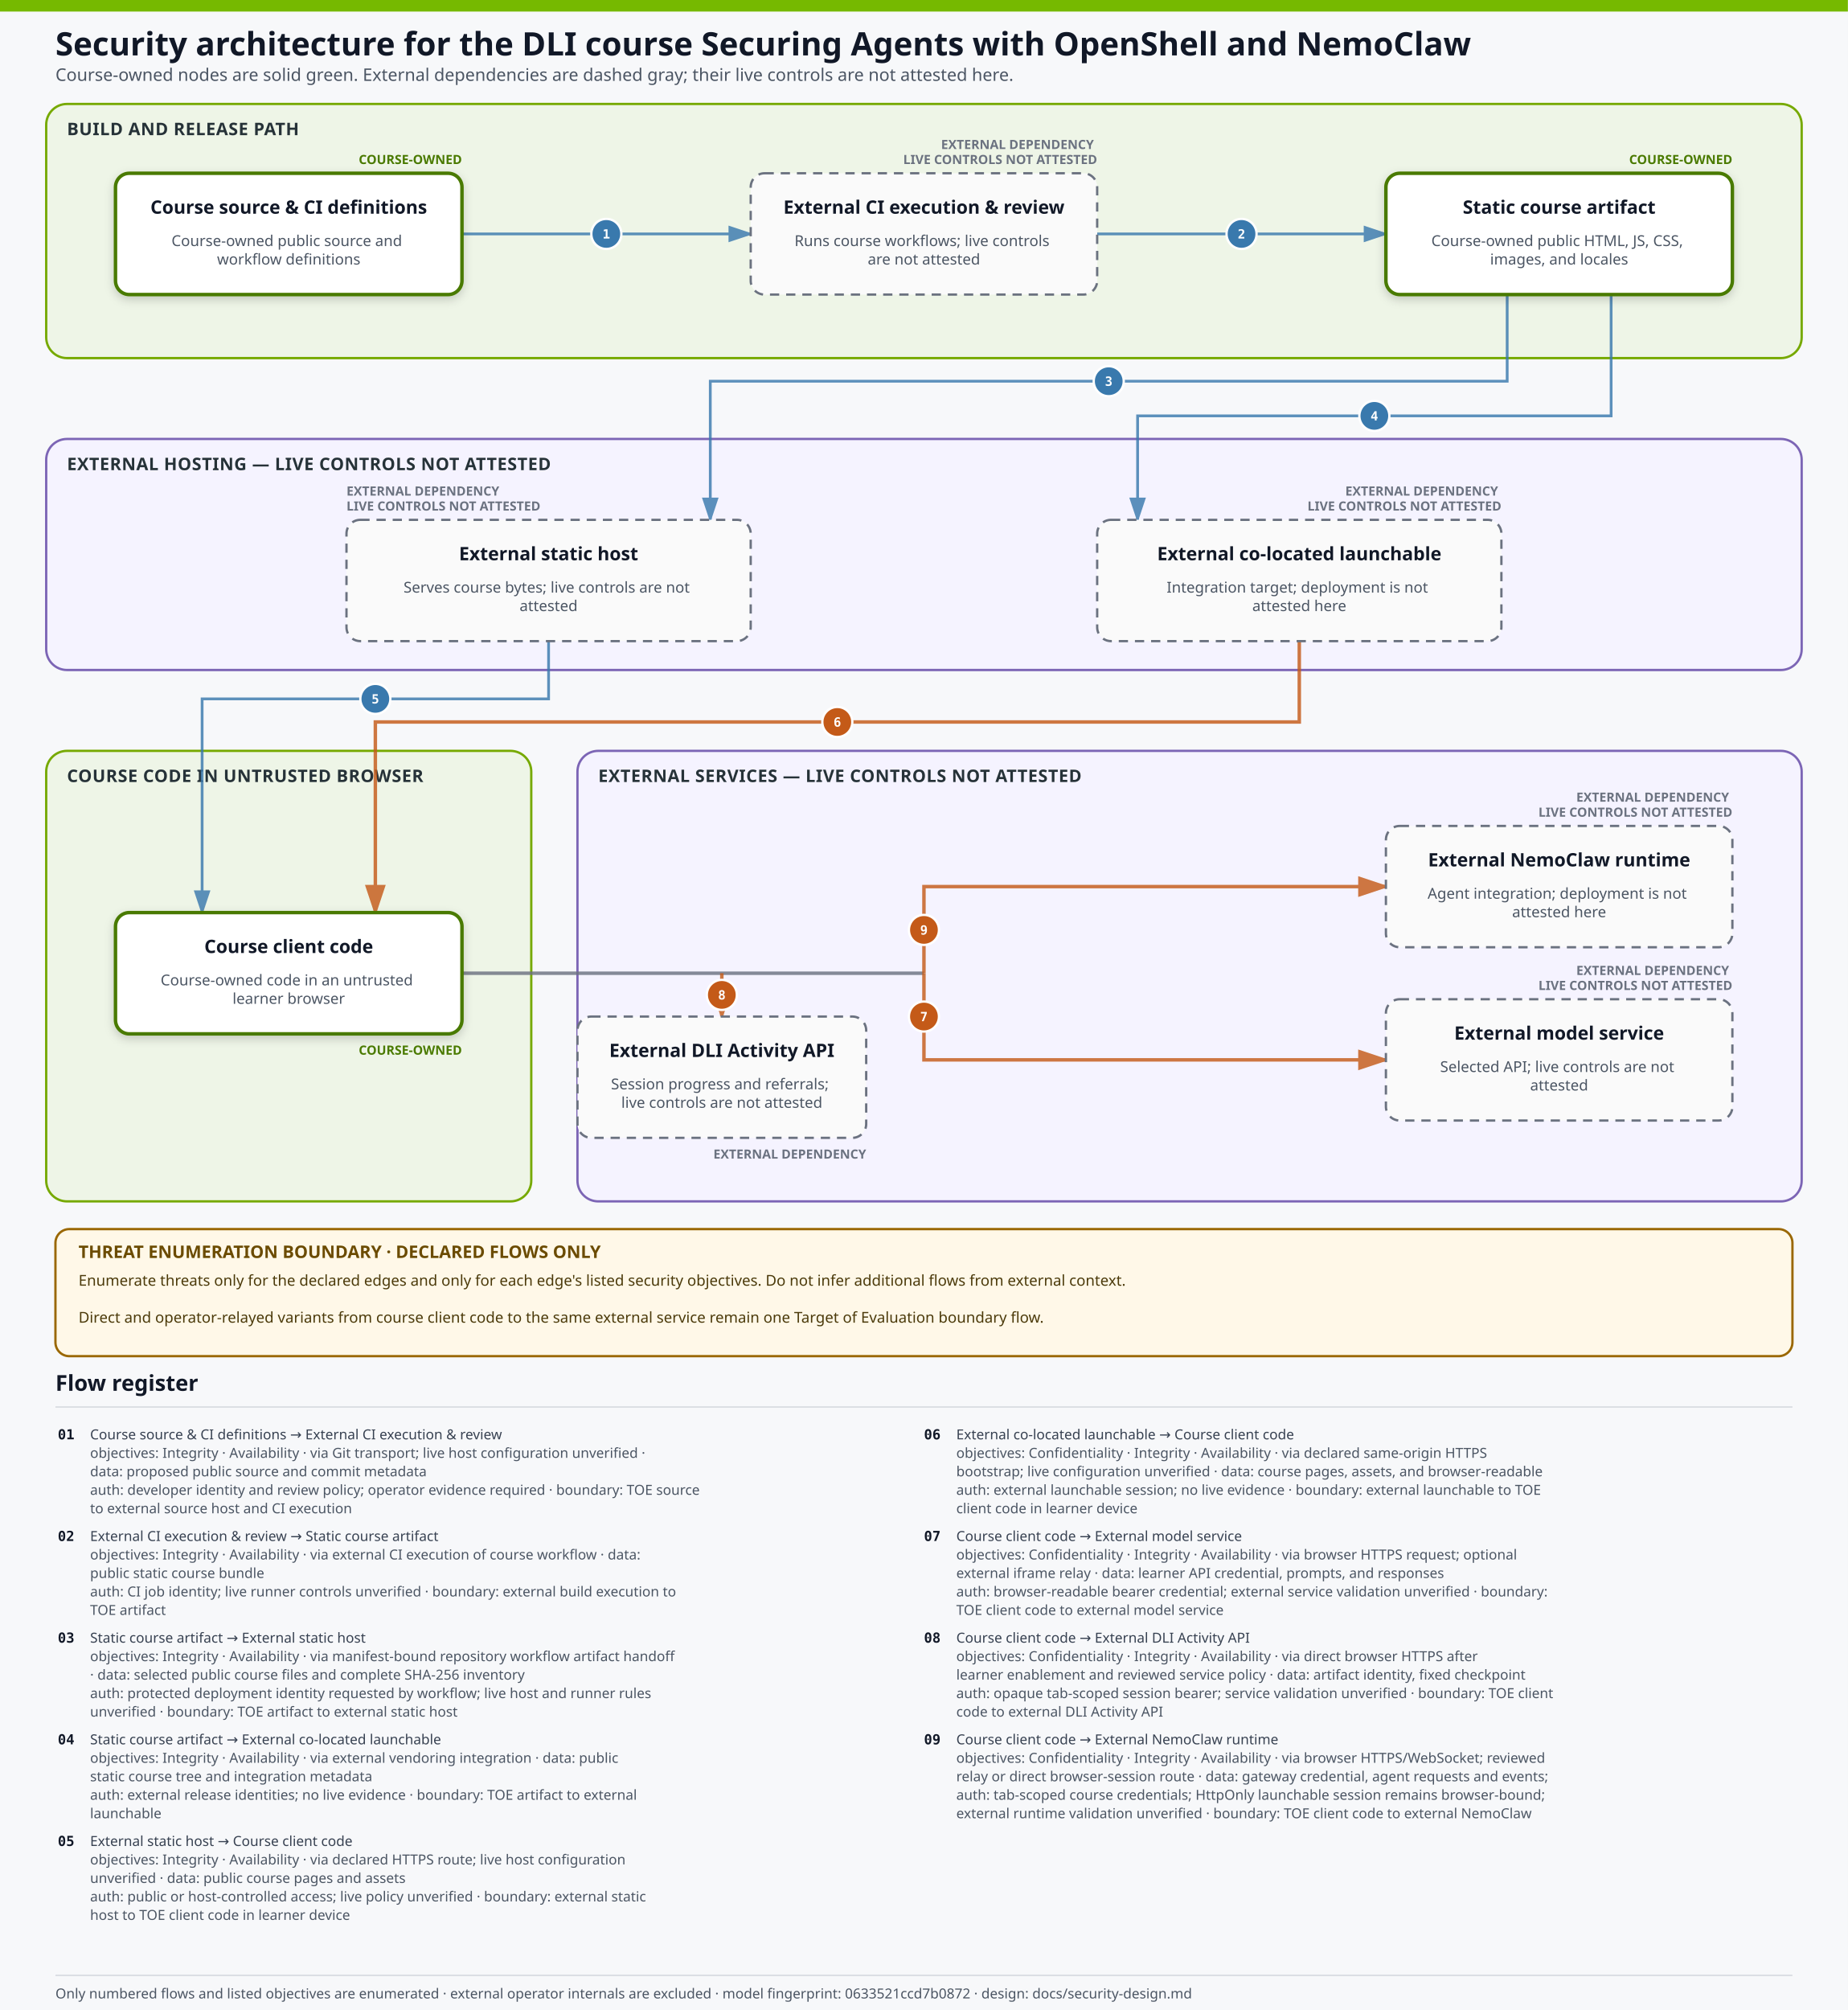
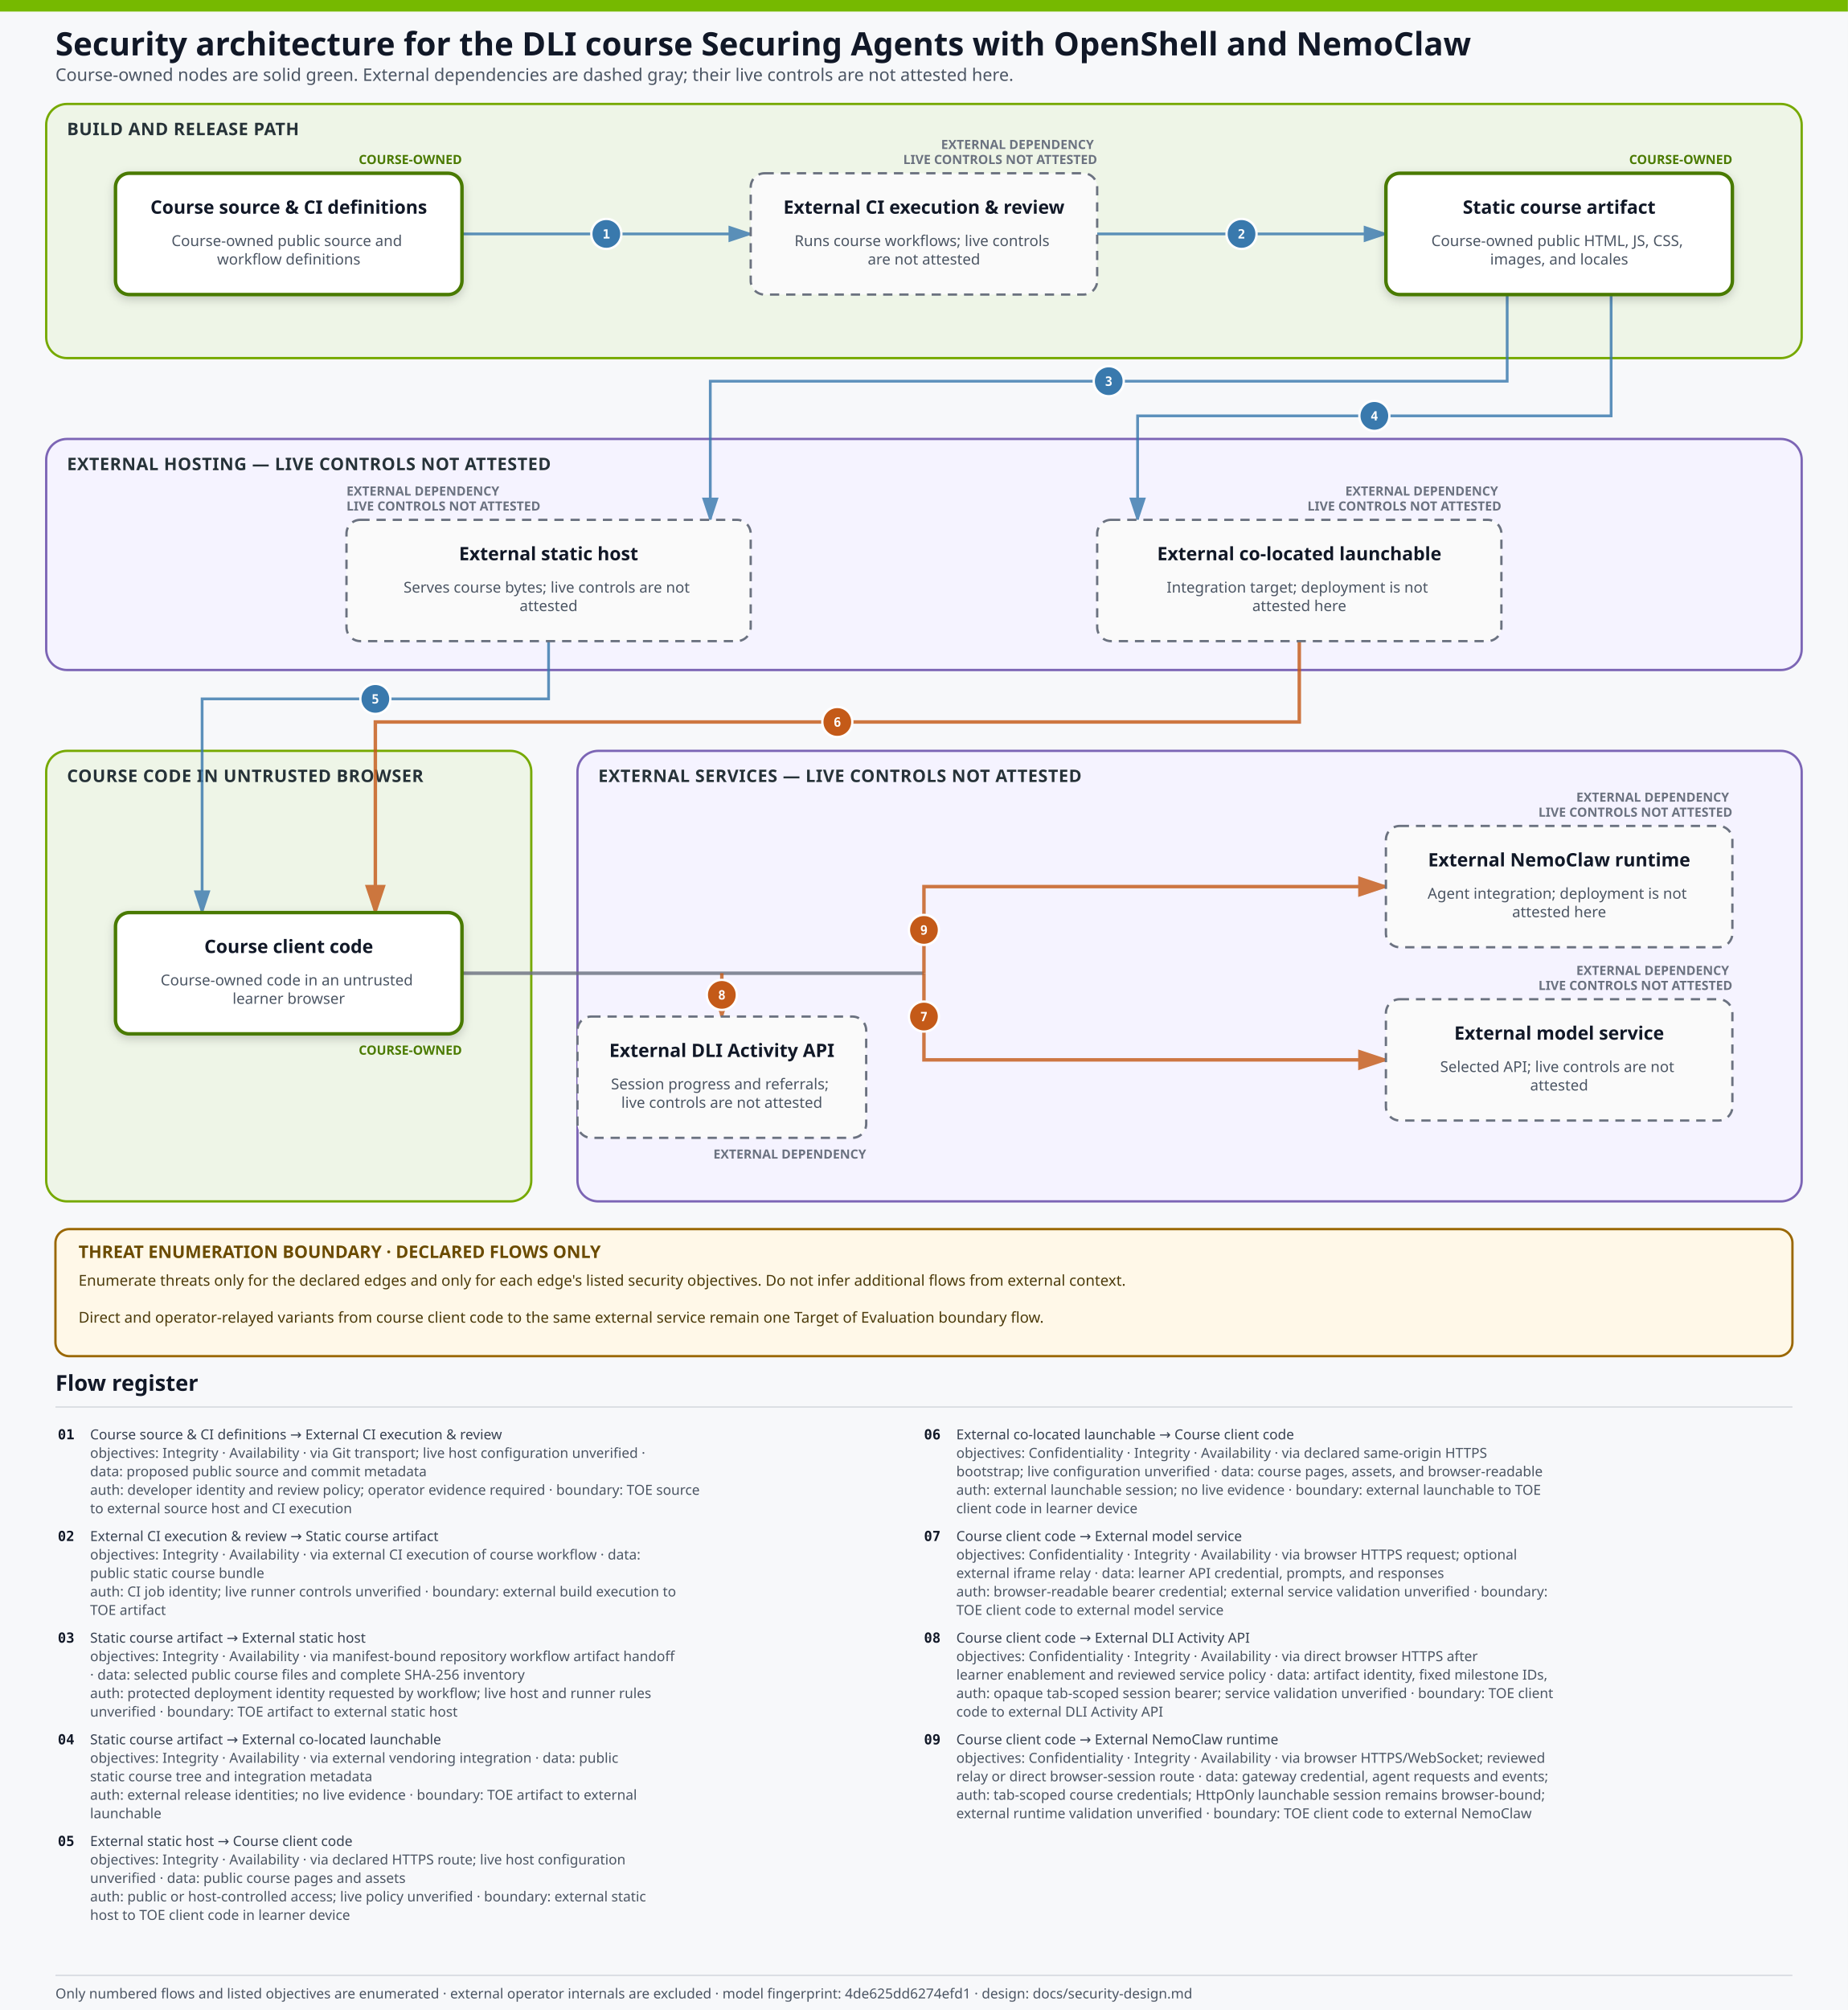
<svg xmlns="http://www.w3.org/2000/svg" viewBox="0 0 1600 1740" role="img" aria-labelledby="title desc" data-architecture-schema="nemoclaw-security-architecture/2">
  <defs>
    <marker id="arrow" markerWidth="10" markerHeight="10" refX="8" refY="3" orient="auto" markerUnits="strokeWidth">
      <path d="M0,0 L0,6 L9,3 z" fill="context-stroke" />
    </marker>
    <filter id="shadow" x="-10%" y="-10%" width="120%" height="130%">
      <feDropShadow dx="0" dy="3" stdDeviation="4" flood-opacity=".18" />
    </filter>
  </defs>
  <style>
  .bg{fill:#f7f8fa}.title{font:700 28px system-ui,sans-serif;fill:#111827}.subtitle{font:15px system-ui,sans-serif;fill:#4b5563}
  .zone{stroke-width:2;rx:18}.zone.supply{fill:#eef5e7;stroke:#76a900}.zone.external{fill:#f5f3ff;stroke:#7c65b5}.zone.gateway{fill:#eef6ff;stroke:#3979ad}.zone.internal{fill:#edf8f1;stroke:#37805a}.zone.host{fill:#fff4e8;stroke:#bf6b24}
  .zone-label{font:700 15px system-ui,sans-serif;letter-spacing:.4px;fill:#263238}.node{fill:#fff;stroke:#4b5563;stroke-width:2;rx:12;filter:url(#shadow)}
  .node.toe{stroke:#4a7a00;stroke-width:3}.node.external-context{fill:#fafafa;stroke:#6b7280;stroke-dasharray:8 6;filter:none}.node.privileged{stroke:#c45a18;stroke-width:3}.node.conditional{stroke-dasharray:8 6}.node-label{font:700 16px system-ui,sans-serif;fill:#111827}.node-detail{font:13px system-ui,sans-serif;fill:#4b5563}
  .ownership-toe{font:700 11px system-ui,sans-serif;fill:#4a7a00}.ownership-external{font:700 11px system-ui,sans-serif;fill:#6b7280}
  .edge{fill:none;stroke:#3979ad;stroke-width:2.4;opacity:.82;marker-end:url(#arrow)}.edge.sensitive{stroke:#c45a18;stroke-width:3}.edge.conditional{stroke-dasharray:8 6}
  .trunk{fill:none;stroke:#3979ad;stroke-width:3;opacity:.82}.trunk.neutral{stroke:#6b7280}
  .edge-id{font:700 11px ui-monospace,monospace;fill:#fff}.edge-badge{fill:#3979ad;stroke:#fff;stroke-width:2}.edge-badge.sensitive{fill:#c45a18}
  .legend-title{font:700 19px system-ui,sans-serif;fill:#111827}.legend-text{font:12px system-ui,sans-serif;fill:#374151}.legend-id{font:700 12px ui-monospace,monospace;fill:#111827}
  .scope-box{fill:#fff8e8;stroke:#9a6700;stroke-width:2;rx:12}.scope-title{font:700 15px system-ui,sans-serif;fill:#6b4b00}.scope-text{font:13px system-ui,sans-serif;fill:#4b3a0a}
  .note{font:12px system-ui,sans-serif;fill:#4b5563}.rail{fill:#76b900}
</style>
  <rect class="bg" width="1600" height="1740" />
  <rect class="rail" x="0" y="0" width="1600" height="10" />
  <text class="title" x="48" y="48">Security architecture for the DLI course Securing Agents with OpenShell and NemoClaw</text>
  <text class="subtitle" x="48" y="70">Course-owned nodes are solid green. External dependencies are dashed gray; their live controls are not attested here.</text>
  <rect class="zone supply" x="40" y="90" width="1520" height="220" />
  <text class="zone-label" x="58" y="117">BUILD AND RELEASE PATH</text>
  <rect class="zone external" x="40" y="380" width="1520" height="200" />
  <text class="zone-label" x="58" y="407">EXTERNAL HOSTING — LIVE CONTROLS NOT ATTESTED</text>
  <rect class="zone supply" x="40" y="650" width="420" height="390" />
  <text class="zone-label" x="58" y="677">COURSE CODE IN UNTRUSTED BROWSER</text>
  <rect class="zone external" x="500" y="650" width="1060" height="390" />
  <text class="zone-label" x="518" y="677">EXTERNAL SERVICES — LIVE CONTROLS NOT ATTESTED</text>
  <polyline class="trunk neutral" points="400,842.5 800,842.5" />
  <polyline class="edge" points="400,202.5 525,202.5 525,202.5 650,202.5" />
  <polyline class="edge" points="950,202.5 1075,202.5 1075,202.5 1200,202.5" />
  <polyline class="edge" points="1305,255 1305,330 615,330 615,450" />
  <polyline class="edge" points="1395,255 1395,360 985,360 985,450" />
  <polyline class="edge" points="475,555 475,605 175,605 175,790" />
  <polyline class="edge sensitive" points="1125,555 1125,625 325,625 325,790" />
  <polyline class="edge sensitive" points="800,842.5 800,917.5 1200,917.5" />
  <polyline class="edge sensitive" points="625,842.5 625,861.25 625,861.25 625,880" />
  <polyline class="edge sensitive" points="800,842.5 800,767.5 1200,767.5" />
  <circle class="edge-badge" cx="525" cy="202.5" r="13" />
  <text class="edge-id" x="525" y="206.5" text-anchor="middle">1</text>
  <circle class="edge-badge" cx="1075" cy="202.5" r="13" />
  <text class="edge-id" x="1075" y="206.5" text-anchor="middle">2</text>
  <circle class="edge-badge" cx="960" cy="330" r="13" />
  <text class="edge-id" x="960" y="334" text-anchor="middle">3</text>
  <circle class="edge-badge" cx="1190" cy="360" r="13" />
  <text class="edge-id" x="1190" y="364" text-anchor="middle">4</text>
  <circle class="edge-badge" cx="325" cy="605" r="13" />
  <text class="edge-id" x="325" y="609" text-anchor="middle">5</text>
  <circle class="edge-badge sensitive" cx="725" cy="625" r="13" />
  <text class="edge-id" x="725" y="629" text-anchor="middle">6</text>
  <circle class="edge-badge sensitive" cx="800" cy="880" r="13" />
  <text class="edge-id" x="800" y="884" text-anchor="middle">7</text>
  <circle class="edge-badge sensitive" cx="625" cy="861.25" r="13" />
  <text class="edge-id" x="625" y="865.25" text-anchor="middle">8</text>
  <circle class="edge-badge sensitive" cx="800" cy="805" r="13" />
  <text class="edge-id" x="800" y="809" text-anchor="middle">9</text>
  <rect class="node toe" x="100" y="150" width="300" height="105" />
  <text class="ownership-toe" x="400" y="142" text-anchor="end">COURSE-OWNED</text>
  <text x="250" y="185" text-anchor="middle" class="node-label">
    <tspan x="250" dy="0">Course source &amp; CI definitions</tspan>
  </text>
  <text x="250" y="213" text-anchor="middle" class="node-detail">
    <tspan x="250" dy="0">Course-owned public source and</tspan>
    <tspan x="250" dy="16">workflow definitions</tspan>
  </text>
  <rect class="node external-context" x="650" y="150" width="300" height="105" />
  <text x="950" y="129" text-anchor="end" class="ownership-external">
    <tspan x="950" dy="0">EXTERNAL DEPENDENCY</tspan>
    <tspan x="950" dy="13">LIVE CONTROLS NOT ATTESTED</tspan>
  </text>
  <text x="800" y="185" text-anchor="middle" class="node-label">
    <tspan x="800" dy="0">External CI execution &amp; review</tspan>
  </text>
  <text x="800" y="213" text-anchor="middle" class="node-detail">
    <tspan x="800" dy="0">Runs course workflows; live controls</tspan>
    <tspan x="800" dy="16">are not attested</tspan>
  </text>
  <rect class="node toe" x="1200" y="150" width="300" height="105" />
  <text class="ownership-toe" x="1500" y="142" text-anchor="end">COURSE-OWNED</text>
  <text x="1350" y="185" text-anchor="middle" class="node-label">
    <tspan x="1350" dy="0">Static course artifact</tspan>
  </text>
  <text x="1350" y="213" text-anchor="middle" class="node-detail">
    <tspan x="1350" dy="0">Course-owned public HTML, JS, CSS,</tspan>
    <tspan x="1350" dy="16">images, and locales</tspan>
  </text>
  <rect class="node external-context" x="300" y="450" width="350" height="105" />
  <text x="300" y="429" text-anchor="start" class="ownership-external">
    <tspan x="300" dy="0">EXTERNAL DEPENDENCY</tspan>
    <tspan x="300" dy="13">LIVE CONTROLS NOT ATTESTED</tspan>
  </text>
  <text x="475" y="485" text-anchor="middle" class="node-label">
    <tspan x="475" dy="0">External static host</tspan>
  </text>
  <text x="475" y="513" text-anchor="middle" class="node-detail">
    <tspan x="475" dy="0">Serves course bytes; live controls are not</tspan>
    <tspan x="475" dy="16">attested</tspan>
  </text>
  <rect class="node external-context" x="950" y="450" width="350" height="105" />
  <text x="1300" y="429" text-anchor="end" class="ownership-external">
    <tspan x="1300" dy="0">EXTERNAL DEPENDENCY</tspan>
    <tspan x="1300" dy="13">LIVE CONTROLS NOT ATTESTED</tspan>
  </text>
  <text x="1125" y="485" text-anchor="middle" class="node-label">
    <tspan x="1125" dy="0">External co-located launchable</tspan>
  </text>
  <text x="1125" y="513" text-anchor="middle" class="node-detail">
    <tspan x="1125" dy="0">Integration target; deployment is not</tspan>
    <tspan x="1125" dy="16">attested here</tspan>
  </text>
  <rect class="node toe" x="100" y="790" width="300" height="105" />
  <text class="ownership-toe" x="400" y="913" text-anchor="end">COURSE-OWNED</text>
  <text x="250" y="825" text-anchor="middle" class="node-label">
    <tspan x="250" dy="0">Course client code</tspan>
  </text>
  <text x="250" y="853" text-anchor="middle" class="node-detail">
    <tspan x="250" dy="0">Course-owned code in an untrusted</tspan>
    <tspan x="250" dy="16">learner browser</tspan>
  </text>
  <rect class="node external-context" x="1200" y="865" width="300" height="105" />
  <text x="1500" y="844" text-anchor="end" class="ownership-external">
    <tspan x="1500" dy="0">EXTERNAL DEPENDENCY</tspan>
    <tspan x="1500" dy="13">LIVE CONTROLS NOT ATTESTED</tspan>
  </text>
  <text x="1350" y="900" text-anchor="middle" class="node-label">
    <tspan x="1350" dy="0">External model service</tspan>
  </text>
  <text x="1350" y="928" text-anchor="middle" class="node-detail">
    <tspan x="1350" dy="0">Selected API; live controls are not</tspan>
    <tspan x="1350" dy="16">attested</tspan>
  </text>
  <rect class="node external-context" x="500" y="880" width="250" height="105" />
  <text class="ownership-external" x="750" y="1003" text-anchor="end">EXTERNAL DEPENDENCY</text>
  <text x="625" y="915" text-anchor="middle" class="node-label">
    <tspan x="625" dy="0">External DLI Activity API</tspan>
  </text>
  <text x="625" y="943" text-anchor="middle" class="node-detail">
    <tspan x="625" dy="0">Session progress and referrals;</tspan>
    <tspan x="625" dy="16">live controls are not attested</tspan>
  </text>
  <rect class="node external-context" x="1200" y="715" width="300" height="105" />
  <text x="1500" y="694" text-anchor="end" class="ownership-external">
    <tspan x="1500" dy="0">EXTERNAL DEPENDENCY</tspan>
    <tspan x="1500" dy="13">LIVE CONTROLS NOT ATTESTED</tspan>
  </text>
  <text x="1350" y="750" text-anchor="middle" class="node-label">
    <tspan x="1350" dy="0">External NemoClaw runtime</tspan>
  </text>
  <text x="1350" y="778" text-anchor="middle" class="node-detail">
    <tspan x="1350" dy="0">Agent integration; deployment is not</tspan>
    <tspan x="1350" dy="16">attested here</tspan>
  </text>
  <rect class="scope-box" x="48" y="1064" width="1504" height="110" />
  <text class="scope-title" x="68" y="1089">THREAT ENUMERATION BOUNDARY · DECLARED FLOWS ONLY</text>
  <text x="68" y="1113" text-anchor="start" class="scope-text">
    <tspan x="68" dy="0">Enumerate threats only for the declared edges and only for each edge's listed security objectives. Do not infer additional flows from external context.</tspan>
  </text>
  <text x="68" y="1145" text-anchor="start" class="scope-text">
    <tspan x="68" dy="0">Direct and operator-relayed variants from course client code to the same external service remain one Target of Evaluation boundary flow.</tspan>
  </text>
  <text class="legend-title" x="48" y="1204">Flow register</text>
  <line x1="48" y1="1218" x2="1552" y2="1218" stroke="#d1d5db" />
  <text class="legend-id" x="50" y="1246">01</text>
  <text x="78" y="1246" text-anchor="start" class="legend-text">
    <tspan x="78" dy="0">Course source &amp; CI definitions → External CI execution &amp; review</tspan>
  </text>
  <text x="78" y="1262" text-anchor="start" class="note">
    <tspan x="78" dy="0">objectives: Integrity · Availability · via Git transport; live host configuration unverified ·</tspan>
    <tspan x="78" dy="16">data: proposed public source and commit metadata</tspan>
  </text>
  <text x="78" y="1294" text-anchor="start" class="note">
    <tspan x="78" dy="0">auth: developer identity and review policy; operator evidence required · boundary: TOE source</tspan>
    <tspan x="78" dy="16">to external source host and CI execution</tspan>
  </text>
  <text class="legend-id" x="50" y="1334">02</text>
  <text x="78" y="1334" text-anchor="start" class="legend-text">
    <tspan x="78" dy="0">External CI execution &amp; review → Static course artifact</tspan>
  </text>
  <text x="78" y="1350" text-anchor="start" class="note">
    <tspan x="78" dy="0">objectives: Integrity · Availability · via external CI execution of course workflow · data:</tspan>
    <tspan x="78" dy="16">public static course bundle</tspan>
  </text>
  <text x="78" y="1382" text-anchor="start" class="note">
    <tspan x="78" dy="0">auth: CI job identity; live runner controls unverified · boundary: external build execution to</tspan>
    <tspan x="78" dy="16">TOE artifact</tspan>
  </text>
  <text class="legend-id" x="50" y="1422">03</text>
  <text x="78" y="1422" text-anchor="start" class="legend-text">
    <tspan x="78" dy="0">Static course artifact → External static host</tspan>
  </text>
  <text x="78" y="1438" text-anchor="start" class="note">
    <tspan x="78" dy="0">objectives: Integrity · Availability · via manifest-bound repository workflow artifact handoff</tspan>
    <tspan x="78" dy="16">· data: selected public course files and complete SHA-256 inventory</tspan>
  </text>
  <text x="78" y="1470" text-anchor="start" class="note">
    <tspan x="78" dy="0">auth: protected deployment identity requested by workflow; live host and runner rules</tspan>
    <tspan x="78" dy="16">unverified · boundary: TOE artifact to external static host</tspan>
  </text>
  <text class="legend-id" x="50" y="1510">04</text>
  <text x="78" y="1510" text-anchor="start" class="legend-text">
    <tspan x="78" dy="0">Static course artifact → External co-located launchable</tspan>
  </text>
  <text x="78" y="1526" text-anchor="start" class="note">
    <tspan x="78" dy="0">objectives: Integrity · Availability · via external vendoring integration · data: public</tspan>
    <tspan x="78" dy="16">static course tree and integration metadata</tspan>
  </text>
  <text x="78" y="1558" text-anchor="start" class="note">
    <tspan x="78" dy="0">auth: external release identities; no live evidence · boundary: TOE artifact to external</tspan>
    <tspan x="78" dy="16">launchable</tspan>
  </text>
  <text class="legend-id" x="50" y="1598">05</text>
  <text x="78" y="1598" text-anchor="start" class="legend-text">
    <tspan x="78" dy="0">External static host → Course client code</tspan>
  </text>
  <text x="78" y="1614" text-anchor="start" class="note">
    <tspan x="78" dy="0">objectives: Integrity · Availability · via declared HTTPS route; live host configuration</tspan>
    <tspan x="78" dy="16">unverified · data: public course pages and assets</tspan>
  </text>
  <text x="78" y="1646" text-anchor="start" class="note">
    <tspan x="78" dy="0">auth: public or host-controlled access; live policy unverified · boundary: external static</tspan>
    <tspan x="78" dy="16">host to TOE client code in learner device</tspan>
  </text>
  <text class="legend-id" x="800" y="1246">06</text>
  <text x="828" y="1246" text-anchor="start" class="legend-text">
    <tspan x="828" dy="0">External co-located launchable → Course client code</tspan>
  </text>
  <text x="828" y="1262" text-anchor="start" class="note">
    <tspan x="828" dy="0">objectives: Confidentiality · Integrity · Availability · via declared same-origin HTTPS</tspan>
    <tspan x="828" dy="16">bootstrap; live configuration unverified · data: course pages, assets, and browser-readable</tspan>
  </text>
  <text x="828" y="1294" text-anchor="start" class="note">
    <tspan x="828" dy="0">auth: external launchable session; no live evidence · boundary: external launchable to TOE</tspan>
    <tspan x="828" dy="16">client code in learner device</tspan>
  </text>
  <text class="legend-id" x="800" y="1334">07</text>
  <text x="828" y="1334" text-anchor="start" class="legend-text">
    <tspan x="828" dy="0">Course client code → External model service</tspan>
  </text>
  <text x="828" y="1350" text-anchor="start" class="note">
    <tspan x="828" dy="0">objectives: Confidentiality · Integrity · Availability · via browser HTTPS request; optional</tspan>
    <tspan x="828" dy="16">external iframe relay · data: learner API credential, prompts, and responses</tspan>
  </text>
  <text x="828" y="1382" text-anchor="start" class="note">
    <tspan x="828" dy="0">auth: browser-readable bearer credential; external service validation unverified · boundary:</tspan>
    <tspan x="828" dy="16">TOE client code to external model service</tspan>
  </text>
  <text class="legend-id" x="800" y="1422">08</text>
  <text x="828" y="1422" text-anchor="start" class="legend-text">
    <tspan x="828" dy="0">Course client code → External DLI Activity API</tspan>
  </text>
  <text x="828" y="1438" text-anchor="start" class="note">
    <tspan x="828" dy="0">objectives: Confidentiality · Integrity · Availability · via direct browser HTTPS after</tspan>
-     <tspan x="828" dy="16">learner enablement and reviewed service policy · data: artifact identity, fixed checkpoint</tspan>
+     <tspan x="828" dy="16">learner enablement and reviewed service policy · data: artifact identity, fixed milestone IDs,</tspan>
  </text>
  <text x="828" y="1470" text-anchor="start" class="note">
    <tspan x="828" dy="0">auth: opaque tab-scoped session bearer; service validation unverified · boundary: TOE client</tspan>
    <tspan x="828" dy="16">code to external DLI Activity API</tspan>
  </text>
  <text class="legend-id" x="800" y="1510">09</text>
  <text x="828" y="1510" text-anchor="start" class="legend-text">
    <tspan x="828" dy="0">Course client code → External NemoClaw runtime</tspan>
  </text>
  <text x="828" y="1526" text-anchor="start" class="note">
    <tspan x="828" dy="0">objectives: Confidentiality · Integrity · Availability · via browser HTTPS/WebSocket; reviewed</tspan>
    <tspan x="828" dy="16">relay or direct browser-session route · data: gateway credential, agent requests and events;</tspan>
  </text>
  <text x="828" y="1558" text-anchor="start" class="note">
    <tspan x="828" dy="0">auth: tab-scoped course credentials; HttpOnly launchable session remains browser-bound;</tspan>
    <tspan x="828" dy="16">external runtime validation unverified · boundary: TOE client code to external NemoClaw</tspan>
  </text>
  <line x1="48" y1="1710" x2="1552" y2="1710" stroke="#d1d5db" />
-   <text class="note" x="48" y="1730">Only numbered flows and listed objectives are enumerated · external operator internals are excluded · model fingerprint: 0633521ccd7b0872 · design: docs/security-design.md</text>
+   <text class="note" x="48" y="1730">Only numbered flows and listed objectives are enumerated · external operator internals are excluded · model fingerprint: 4de625dd6274efd1 · design: docs/security-design.md</text>
</svg>
